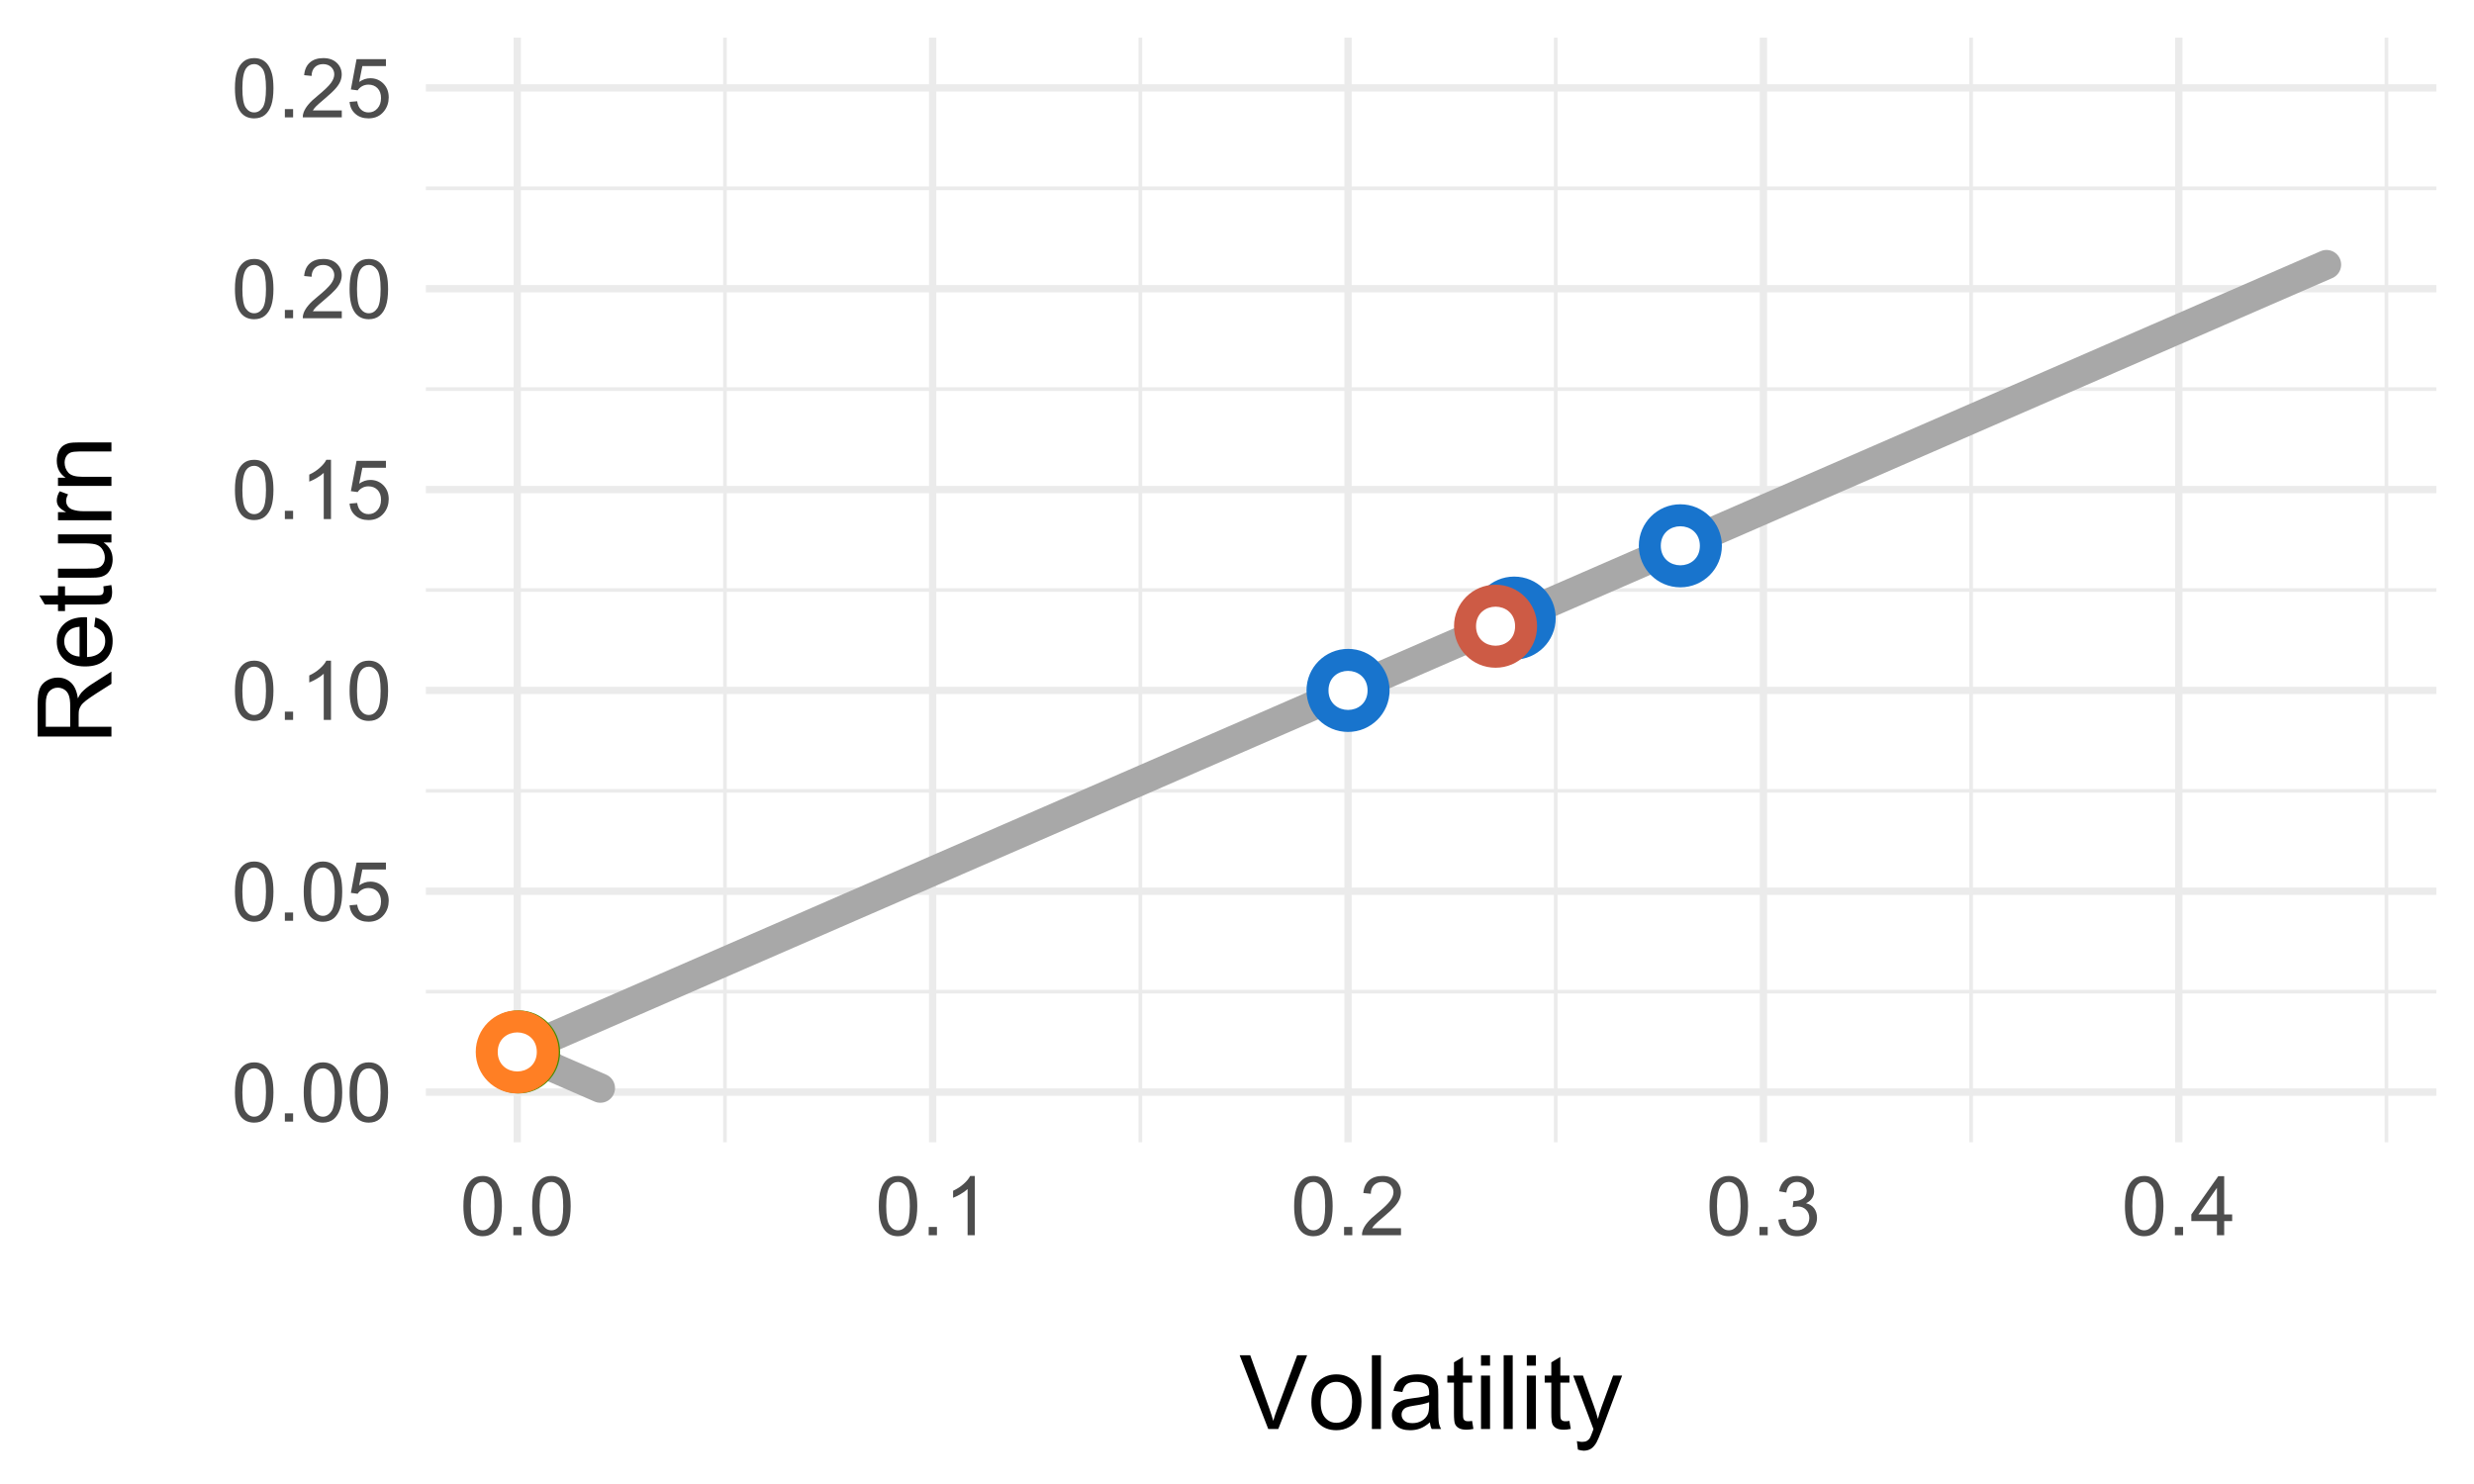
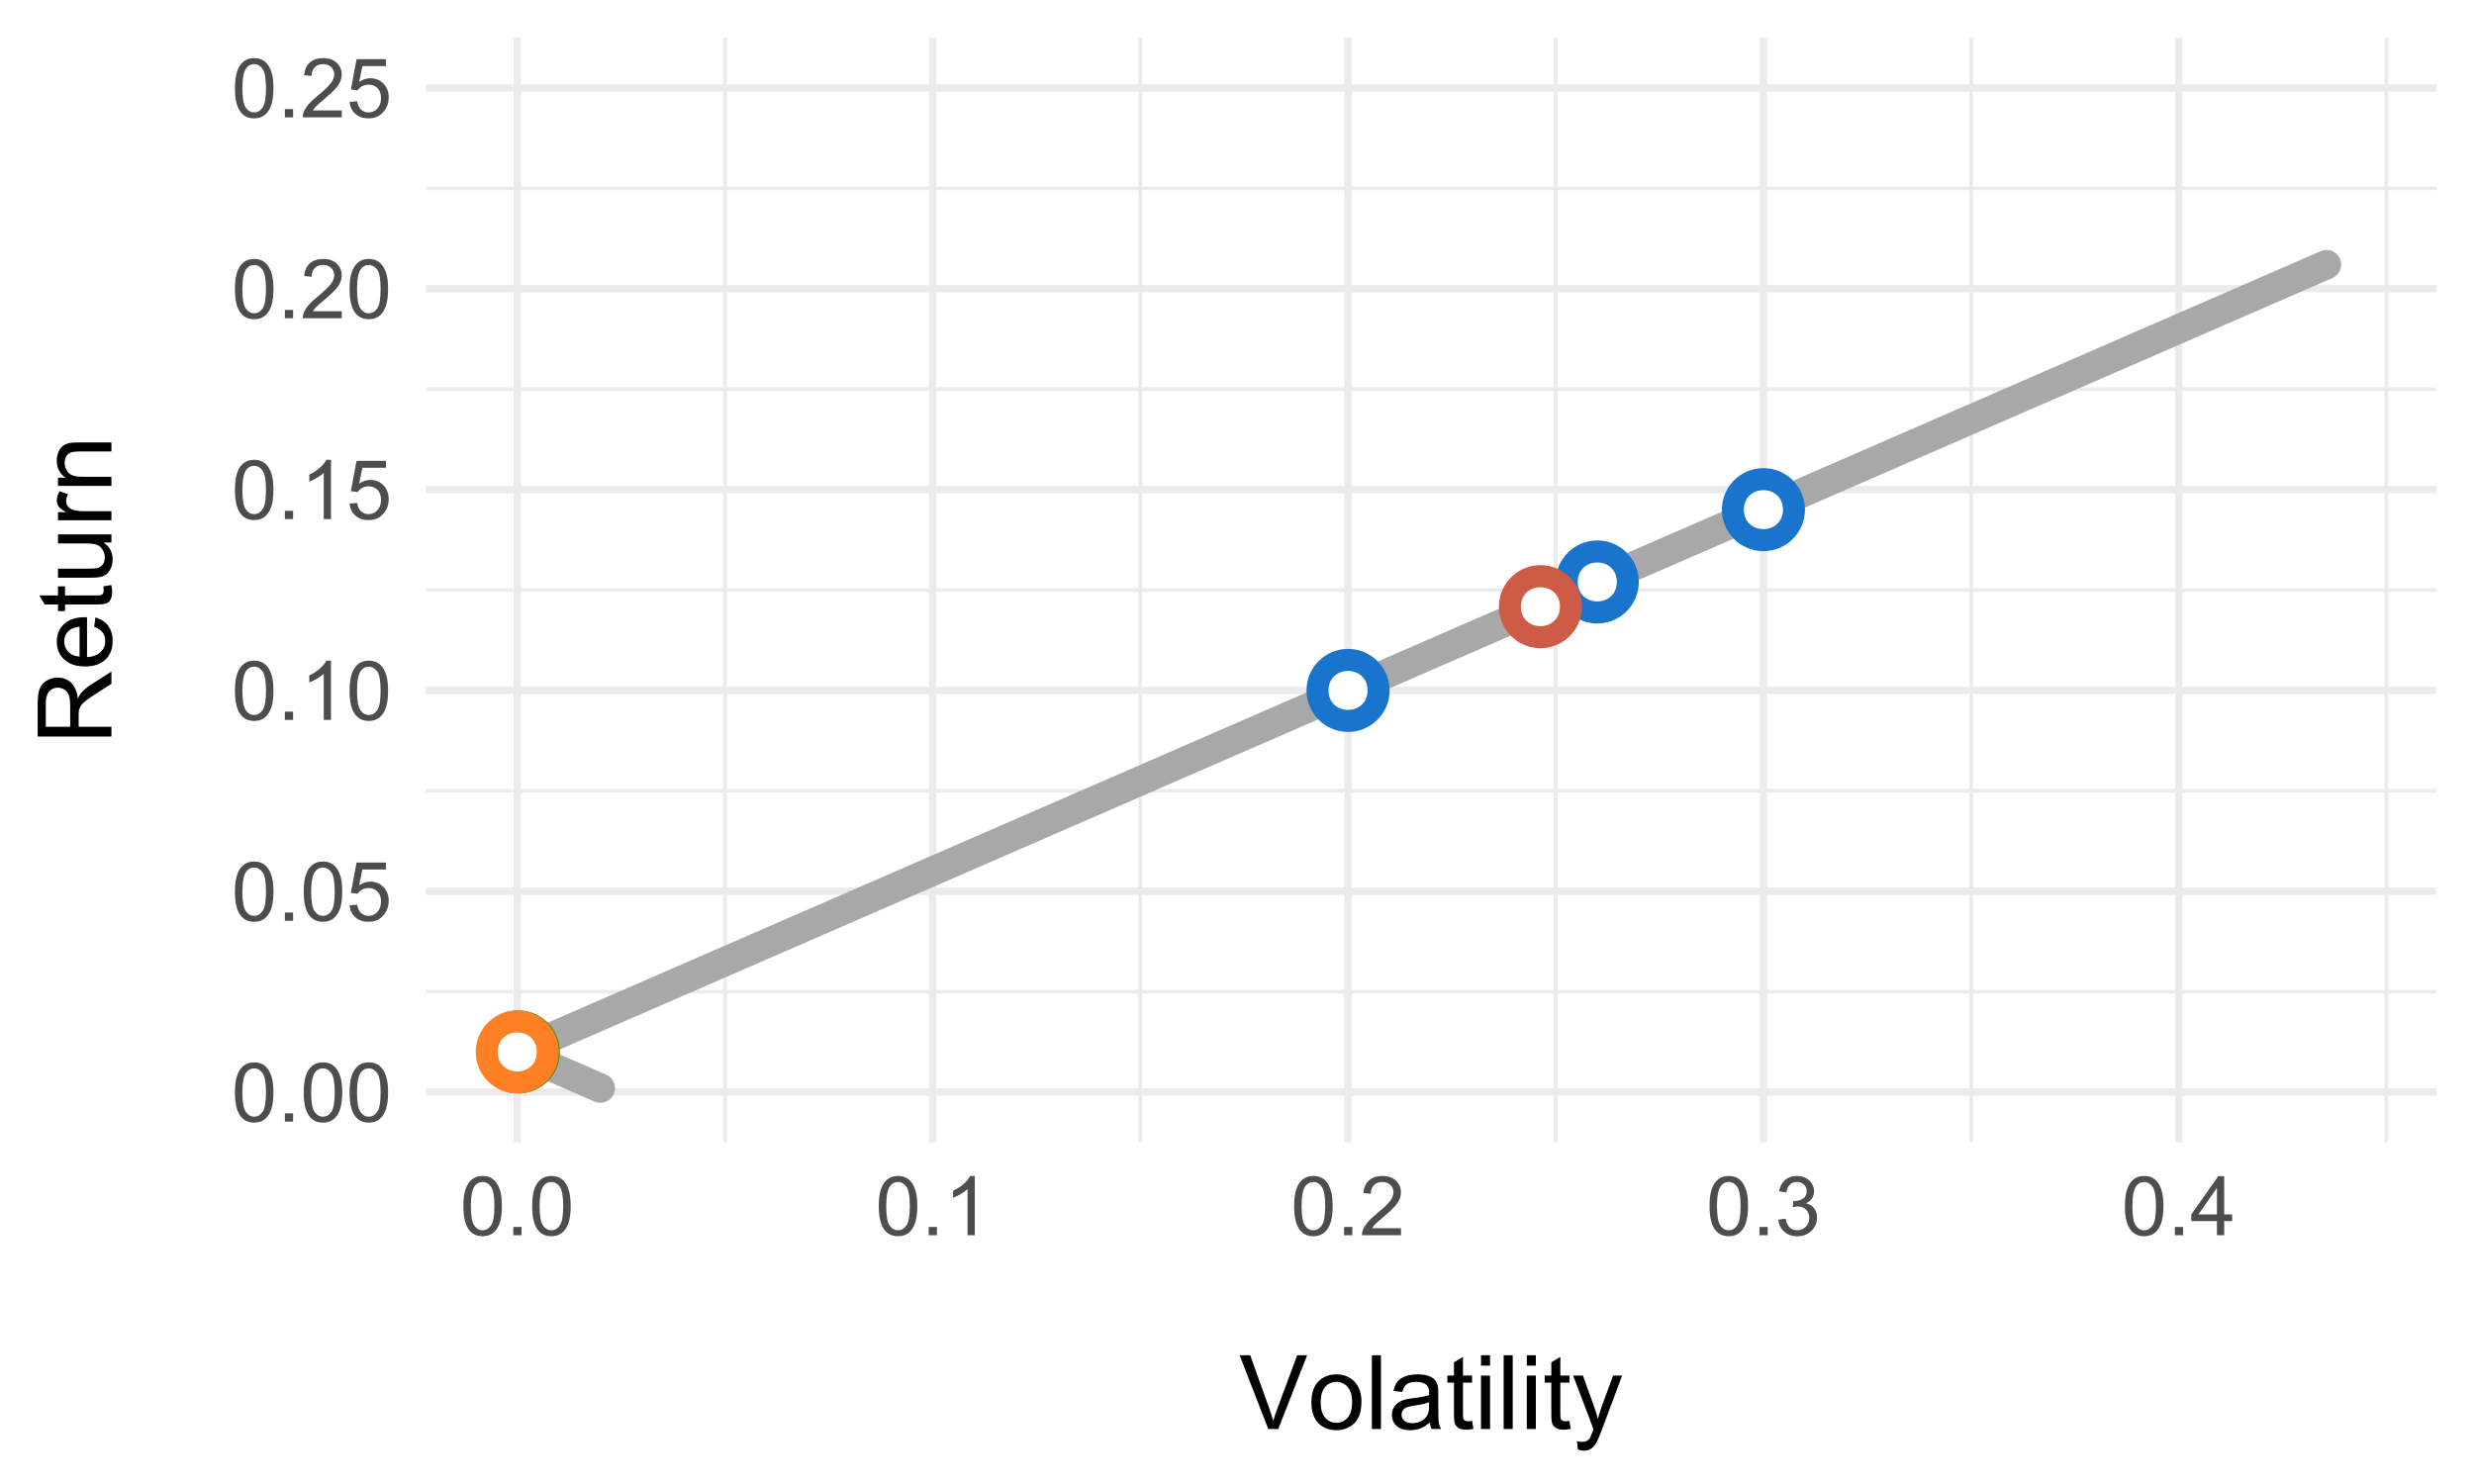
<svg xmlns="http://www.w3.org/2000/svg" xmlns:xlink="http://www.w3.org/1999/xlink" width="360pt" height="216pt" viewBox="0 0 360 216" version="1.1">
  <defs>
    <g>
      <symbol overflow="visible" id="glyph0-0">
        <path style="stroke:none;" d="M 1.5 0 L 1.5 -7.5 L 7.5 -7.5 L 7.5 0 Z M 1.688 -0.188 L 7.312 -0.188 L 7.312 -7.312 L 1.688 -7.312 Z M 1.688 -0.188 " />
      </symbol>
      <symbol overflow="visible" id="glyph0-1">
        <path style="stroke:none;" d="M 0.5 -4.234 C 0.496 -5.246 0.602 -6.062 0.812 -6.688 C 1.02 -7.305 1.328 -7.785 1.742 -8.121 C 2.148 -8.457 2.668 -8.625 3.297 -8.625 C 3.758 -8.625 4.164 -8.531 4.512 -8.348 C 4.855 -8.16 5.141 -7.891 5.371 -7.543 C 5.594 -7.191 5.773 -6.766 5.906 -6.266 C 6.035 -5.762 6.098 -5.086 6.102 -4.234 C 6.098 -3.227 5.996 -2.414 5.789 -1.797 C 5.578 -1.176 5.266 -0.695 4.859 -0.359 C 4.445 -0.02 3.926 0.145 3.297 0.148 C 2.465 0.145 1.816 -0.148 1.348 -0.742 C 0.781 -1.457 0.496 -2.621 0.5 -4.234 Z M 1.582 -4.234 C 1.582 -2.824 1.746 -1.887 2.074 -1.418 C 2.402 -0.949 2.809 -0.715 3.297 -0.719 C 3.777 -0.715 4.184 -0.949 4.52 -1.422 C 4.848 -1.887 5.016 -2.824 5.016 -4.234 C 5.016 -5.648 4.848 -6.59 4.52 -7.055 C 4.184 -7.516 3.773 -7.746 3.289 -7.75 C 2.801 -7.746 2.414 -7.543 2.125 -7.137 C 1.762 -6.613 1.582 -5.645 1.582 -4.234 Z M 1.582 -4.234 " />
      </symbol>
      <symbol overflow="visible" id="glyph0-2">
        <path style="stroke:none;" d="M 1.09 0 L 1.09 -1.203 L 2.289 -1.203 L 2.289 0 Z M 1.09 0 " />
      </symbol>
      <symbol overflow="visible" id="glyph0-3">
        <path style="stroke:none;" d="M 0.5 -2.25 L 1.605 -2.344 C 1.684 -1.805 1.871 -1.398 2.176 -1.125 C 2.473 -0.852 2.836 -0.715 3.258 -0.719 C 3.766 -0.715 4.195 -0.906 4.547 -1.293 C 4.898 -1.672 5.074 -2.18 5.074 -2.82 C 5.074 -3.414 4.902 -3.891 4.566 -4.242 C 4.227 -4.59 3.785 -4.762 3.242 -4.766 C 2.898 -4.762 2.594 -4.684 2.32 -4.531 C 2.047 -4.375 1.832 -4.176 1.676 -3.93 L 0.688 -4.062 L 1.516 -8.473 L 5.789 -8.473 L 5.789 -7.465 L 2.359 -7.465 L 1.898 -5.156 C 2.414 -5.516 2.953 -5.695 3.523 -5.695 C 4.27 -5.695 4.902 -5.434 5.422 -4.914 C 5.934 -4.395 6.191 -3.727 6.195 -2.914 C 6.191 -2.133 5.965 -1.461 5.516 -0.898 C 4.961 -0.199 4.211 0.145 3.258 0.148 C 2.477 0.145 1.836 -0.07 1.344 -0.508 C 0.844 -0.941 0.562 -1.523 0.5 -2.25 Z M 0.5 -2.25 " />
      </symbol>
      <symbol overflow="visible" id="glyph0-4">
        <path style="stroke:none;" d="M 4.469 0 L 3.414 0 L 3.414 -6.719 C 3.16 -6.477 2.828 -6.234 2.414 -5.996 C 2 -5.75 1.629 -5.57 1.305 -5.449 L 1.305 -6.469 C 1.895 -6.742 2.41 -7.078 2.852 -7.477 C 3.293 -7.871 3.605 -8.254 3.789 -8.625 L 4.469 -8.625 Z M 4.469 0 " />
      </symbol>
      <symbol overflow="visible" id="glyph0-5">
        <path style="stroke:none;" d="M 6.039 -1.016 L 6.039 0 L 0.363 0 C 0.355 -0.254 0.395 -0.496 0.484 -0.734 C 0.629 -1.117 0.859 -1.5 1.18 -1.875 C 1.492 -2.25 1.953 -2.684 2.562 -3.176 C 3.492 -3.941 4.125 -4.547 4.453 -4.992 C 4.781 -5.438 4.945 -5.859 4.945 -6.266 C 4.945 -6.68 4.793 -7.031 4.496 -7.32 C 4.191 -7.602 3.805 -7.746 3.328 -7.75 C 2.82 -7.746 2.414 -7.594 2.109 -7.293 C 1.805 -6.984 1.648 -6.562 1.648 -6.031 L 0.562 -6.141 C 0.633 -6.945 0.91 -7.559 1.398 -7.988 C 1.879 -8.41 2.531 -8.625 3.352 -8.625 C 4.172 -8.625 4.824 -8.395 5.309 -7.938 C 5.789 -7.48 6.027 -6.914 6.031 -6.242 C 6.027 -5.895 5.957 -5.559 5.82 -5.227 C 5.676 -4.891 5.441 -4.539 5.117 -4.176 C 4.789 -3.805 4.25 -3.301 3.492 -2.664 C 2.859 -2.129 2.453 -1.77 2.273 -1.582 C 2.094 -1.395 1.945 -1.203 1.828 -1.016 Z M 6.039 -1.016 " />
      </symbol>
      <symbol overflow="visible" id="glyph0-6">
        <path style="stroke:none;" d="M 0.504 -2.266 L 1.559 -2.406 C 1.68 -1.809 1.883 -1.379 2.176 -1.113 C 2.465 -0.848 2.82 -0.715 3.242 -0.719 C 3.734 -0.715 4.152 -0.887 4.496 -1.234 C 4.832 -1.574 5.004 -2 5.008 -2.516 C 5.004 -2.996 4.848 -3.395 4.535 -3.711 C 4.219 -4.023 3.816 -4.184 3.328 -4.184 C 3.129 -4.184 2.879 -4.145 2.586 -4.066 L 2.703 -4.992 C 2.766 -4.984 2.824 -4.98 2.871 -4.98 C 3.32 -4.98 3.723 -5.098 4.086 -5.332 C 4.441 -5.566 4.621 -5.926 4.625 -6.414 C 4.621 -6.801 4.492 -7.121 4.23 -7.375 C 3.965 -7.629 3.625 -7.758 3.219 -7.758 C 2.805 -7.758 2.465 -7.629 2.191 -7.371 C 1.918 -7.113 1.742 -6.727 1.664 -6.211 L 0.609 -6.398 C 0.738 -7.105 1.031 -7.652 1.488 -8.043 C 1.941 -8.43 2.508 -8.625 3.195 -8.625 C 3.66 -8.625 4.094 -8.523 4.488 -8.324 C 4.879 -8.121 5.18 -7.848 5.391 -7.5 C 5.602 -7.148 5.707 -6.777 5.707 -6.391 C 5.707 -6.02 5.605 -5.684 5.406 -5.379 C 5.207 -5.074 4.914 -4.832 4.523 -4.652 C 5.031 -4.535 5.426 -4.289 5.707 -3.922 C 5.988 -3.547 6.129 -3.086 6.129 -2.539 C 6.129 -1.785 5.855 -1.148 5.309 -0.629 C 4.762 -0.105 4.07 0.152 3.234 0.152 C 2.477 0.152 1.848 -0.07 1.355 -0.52 C 0.855 -0.969 0.574 -1.551 0.504 -2.266 Z M 0.504 -2.266 " />
      </symbol>
      <symbol overflow="visible" id="glyph0-7">
        <path style="stroke:none;" d="M 3.879 0 L 3.879 -2.055 L 0.152 -2.055 L 0.152 -3.023 L 4.07 -8.59 L 4.934 -8.59 L 4.934 -3.023 L 6.094 -3.023 L 6.094 -2.055 L 4.934 -2.055 L 4.934 0 Z M 3.879 -3.023 L 3.879 -6.898 L 1.188 -3.023 Z M 3.879 -3.023 " />
      </symbol>
      <symbol overflow="visible" id="glyph1-0">
        <path style="stroke:none;" d="M 1.875 0 L 1.875 -9.375 L 9.375 -9.375 L 9.375 0 Z M 2.109 -0.234 L 9.141 -0.234 L 9.141 -9.141 L 2.109 -9.141 Z M 2.109 -0.234 " />
      </symbol>
      <symbol overflow="visible" id="glyph1-1">
        <path style="stroke:none;" d="M 4.227 0 L 0.066 -10.738 L 1.605 -10.738 L 4.395 -2.938 C 4.617 -2.309 4.805 -1.723 4.957 -1.18 C 5.121 -1.762 5.312 -2.348 5.539 -2.938 L 8.438 -10.738 L 9.887 -10.738 L 5.684 0 Z M 4.227 0 " />
      </symbol>
      <symbol overflow="visible" id="glyph1-2">
        <path style="stroke:none;" d="M 0.5 -3.891 C 0.496 -5.328 0.898 -6.395 1.699 -7.09 C 2.367 -7.664 3.18 -7.949 4.145 -7.953 C 5.211 -7.949 6.086 -7.602 6.766 -6.902 C 7.441 -6.199 7.781 -5.23 7.785 -4 C 7.781 -2.996 7.629 -2.207 7.332 -1.637 C 7.027 -1.059 6.594 -0.613 6.023 -0.301 C 5.449 0.02 4.82 0.176 4.145 0.176 C 3.051 0.176 2.172 -0.172 1.504 -0.871 C 0.832 -1.566 0.496 -2.574 0.5 -3.891 Z M 1.852 -3.891 C 1.852 -2.891 2.066 -2.141 2.504 -1.648 C 2.934 -1.148 3.48 -0.902 4.145 -0.906 C 4.793 -0.902 5.34 -1.152 5.777 -1.652 C 6.211 -2.152 6.426 -2.91 6.43 -3.934 C 6.426 -4.891 6.207 -5.621 5.773 -6.117 C 5.336 -6.613 4.793 -6.859 4.145 -6.863 C 3.48 -6.859 2.934 -6.613 2.504 -6.121 C 2.066 -5.625 1.852 -4.883 1.852 -3.891 Z M 1.852 -3.891 " />
      </symbol>
      <symbol overflow="visible" id="glyph1-3">
        <path style="stroke:none;" d="M 0.961 0 L 0.961 -10.738 L 2.277 -10.738 L 2.277 0 Z M 0.961 0 " />
      </symbol>
      <symbol overflow="visible" id="glyph1-4">
        <path style="stroke:none;" d="M 6.062 -0.961 C 5.574 -0.543 5.105 -0.246 4.652 -0.078 C 4.199 0.094 3.715 0.176 3.199 0.176 C 2.344 0.176 1.688 -0.031 1.23 -0.449 C 0.77 -0.867 0.539 -1.402 0.543 -2.051 C 0.539 -2.43 0.625 -2.777 0.801 -3.094 C 0.973 -3.406 1.199 -3.656 1.484 -3.852 C 1.762 -4.039 2.078 -4.184 2.43 -4.285 C 2.688 -4.348 3.078 -4.414 3.602 -4.484 C 4.664 -4.605 5.449 -4.758 5.953 -4.938 C 5.957 -5.113 5.957 -5.227 5.961 -5.281 C 5.957 -5.812 5.836 -6.191 5.59 -6.414 C 5.25 -6.711 4.746 -6.859 4.086 -6.863 C 3.461 -6.859 3.004 -6.75 2.711 -6.535 C 2.414 -6.316 2.195 -5.934 2.059 -5.383 L 0.77 -5.559 C 0.883 -6.109 1.078 -6.555 1.348 -6.895 C 1.613 -7.234 2 -7.496 2.512 -7.68 C 3.016 -7.859 3.605 -7.949 4.277 -7.953 C 4.941 -7.949 5.48 -7.871 5.895 -7.719 C 6.309 -7.559 6.613 -7.363 6.812 -7.129 C 7.004 -6.891 7.141 -6.594 7.223 -6.234 C 7.266 -6.008 7.289 -5.602 7.289 -5.016 L 7.289 -3.258 C 7.289 -2.031 7.316 -1.254 7.371 -0.934 C 7.426 -0.605 7.535 -0.297 7.703 0 L 6.328 0 C 6.191 -0.273 6.102 -0.594 6.062 -0.961 Z M 5.953 -3.902 C 5.477 -3.707 4.758 -3.539 3.801 -3.406 C 3.258 -3.324 2.875 -3.238 2.648 -3.141 C 2.422 -3.043 2.246 -2.898 2.129 -2.711 C 2.004 -2.52 1.945 -2.312 1.949 -2.086 C 1.945 -1.734 2.078 -1.441 2.348 -1.207 C 2.609 -0.973 3 -0.855 3.516 -0.855 C 4.023 -0.855 4.473 -0.965 4.871 -1.188 C 5.262 -1.41 5.555 -1.715 5.742 -2.102 C 5.883 -2.395 5.953 -2.836 5.953 -3.422 Z M 5.953 -3.902 " />
      </symbol>
      <symbol overflow="visible" id="glyph1-5">
        <path style="stroke:none;" d="M 3.867 -1.18 L 4.059 -0.016 C 3.684 0.062 3.352 0.098 3.062 0.102 C 2.582 0.098 2.211 0.027 1.949 -0.125 C 1.684 -0.273 1.496 -0.473 1.391 -0.719 C 1.281 -0.965 1.23 -1.484 1.23 -2.277 L 1.23 -6.754 L 0.266 -6.754 L 0.266 -7.777 L 1.23 -7.777 L 1.23 -9.703 L 2.543 -10.496 L 2.543 -7.777 L 3.867 -7.777 L 3.867 -6.754 L 2.543 -6.754 L 2.543 -2.203 C 2.543 -1.828 2.562 -1.586 2.609 -1.48 C 2.652 -1.371 2.73 -1.285 2.836 -1.223 C 2.941 -1.156 3.09 -1.125 3.289 -1.129 C 3.43 -1.125 3.625 -1.141 3.867 -1.18 Z M 3.867 -1.18 " />
      </symbol>
      <symbol overflow="visible" id="glyph1-6">
        <path style="stroke:none;" d="M 0.996 -9.223 L 0.996 -10.738 L 2.312 -10.738 L 2.312 -9.223 Z M 0.996 0 L 0.996 -7.777 L 2.312 -7.777 L 2.312 0 Z M 0.996 0 " />
      </symbol>
      <symbol overflow="visible" id="glyph1-7">
        <path style="stroke:none;" d="M 0.93 2.996 L 0.785 1.758 C 1.07 1.836 1.32 1.875 1.539 1.875 C 1.828 1.875 2.062 1.824 2.238 1.727 C 2.414 1.629 2.559 1.492 2.672 1.32 C 2.754 1.184 2.887 0.855 3.078 0.336 C 3.098 0.258 3.137 0.152 3.195 0.016 L 0.242 -7.777 L 1.664 -7.777 L 3.281 -3.273 C 3.492 -2.699 3.68 -2.098 3.844 -1.473 C 3.992 -2.074 4.172 -2.668 4.387 -3.246 L 6.051 -7.777 L 7.367 -7.777 L 4.41 0.133 C 4.09 0.984 3.844 1.574 3.668 1.898 C 3.434 2.328 3.164 2.645 2.863 2.852 C 2.559 3.051 2.199 3.152 1.781 3.156 C 1.523 3.152 1.238 3.098 0.93 2.996 Z M 0.93 2.996 " />
      </symbol>
      <symbol overflow="visible" id="glyph2-0">
        <path style="stroke:none;" d="M 0 -1.875 L -9.375 -1.875 L -9.375 -9.375 L 0 -9.375 Z M -0.234 -2.109 L -0.234 -9.141 L -9.141 -9.141 L -9.141 -2.109 Z M -0.234 -2.109 " />
      </symbol>
      <symbol overflow="visible" id="glyph2-1">
        <path style="stroke:none;" d="M 0 -1.18 L -10.738 -1.18 L -10.738 -5.941 C -10.734 -6.895 -10.637 -7.621 -10.449 -8.121 C -10.254 -8.621 -9.914 -9.02 -9.426 -9.316 C -8.938 -9.613 -8.398 -9.762 -7.809 -9.762 C -7.043 -9.762 -6.398 -9.516 -5.879 -9.023 C -5.355 -8.531 -5.027 -7.77 -4.887 -6.738 C -4.703 -7.113 -4.523 -7.398 -4.352 -7.594 C -3.965 -8.008 -3.488 -8.398 -2.922 -8.773 L 0 -10.641 L 0 -8.855 L -2.234 -7.434 C -2.875 -7.016 -3.367 -6.676 -3.711 -6.41 C -4.051 -6.141 -4.293 -5.898 -4.43 -5.688 C -4.566 -5.473 -4.66 -5.258 -4.719 -5.039 C -4.75 -4.875 -4.77 -4.609 -4.77 -4.25 L -4.77 -2.602 L 0 -2.602 Z M -6 -2.602 L -6 -5.656 C -6 -6.301 -6.066 -6.809 -6.199 -7.176 C -6.332 -7.539 -6.547 -7.816 -6.844 -8.012 C -7.141 -8.199 -7.461 -8.297 -7.809 -8.297 C -8.312 -8.297 -8.73 -8.109 -9.059 -7.742 C -9.387 -7.371 -9.551 -6.793 -9.551 -6 L -9.551 -2.602 Z M -6 -2.602 " />
      </symbol>
      <symbol overflow="visible" id="glyph2-2">
        <path style="stroke:none;" d="M -2.504 -6.312 L -2.336 -7.676 C -1.535 -7.457 -0.918 -7.059 -0.48 -6.48 C -0.043 -5.898 0.176 -5.156 0.176 -4.254 C 0.176 -3.113 -0.172 -2.211 -0.875 -1.547 C -1.57 -0.883 -2.555 -0.551 -3.824 -0.551 C -5.129 -0.551 -6.145 -0.887 -6.867 -1.559 C -7.59 -2.23 -7.949 -3.105 -7.953 -4.184 C -7.949 -5.223 -7.598 -6.07 -6.891 -6.73 C -6.18 -7.387 -5.184 -7.715 -3.902 -7.719 C -3.824 -7.715 -3.707 -7.715 -3.551 -7.711 L -3.551 -1.91 C -2.695 -1.957 -2.039 -2.199 -1.586 -2.637 C -1.129 -3.07 -0.902 -3.609 -0.906 -4.262 C -0.902 -4.742 -1.027 -5.156 -1.285 -5.5 C -1.535 -5.84 -1.941 -6.109 -2.504 -6.312 Z M -4.637 -1.984 L -4.637 -6.328 C -5.285 -6.27 -5.777 -6.102 -6.109 -5.828 C -6.613 -5.406 -6.867 -4.863 -6.871 -4.195 C -6.867 -3.59 -6.664 -3.078 -6.262 -2.668 C -5.855 -2.254 -5.312 -2.027 -4.637 -1.984 Z M -4.637 -1.984 " />
      </symbol>
      <symbol overflow="visible" id="glyph2-3">
        <path style="stroke:none;" d="M -1.18 -3.867 L -0.016 -4.059 C 0.062 -3.684 0.098 -3.352 0.102 -3.062 C 0.098 -2.582 0.027 -2.211 -0.125 -1.949 C -0.273 -1.684 -0.473 -1.496 -0.719 -1.391 C -0.965 -1.281 -1.484 -1.23 -2.277 -1.23 L -6.754 -1.23 L -6.754 -0.266 L -7.777 -0.266 L -7.777 -1.23 L -9.703 -1.23 L -10.496 -2.543 L -7.777 -2.543 L -7.777 -3.867 L -6.754 -3.867 L -6.754 -2.543 L -2.203 -2.543 C -1.828 -2.543 -1.586 -2.562 -1.477 -2.609 C -1.367 -2.652 -1.281 -2.73 -1.223 -2.836 C -1.156 -2.941 -1.125 -3.09 -1.129 -3.289 C -1.125 -3.43 -1.141 -3.625 -1.18 -3.867 Z M -1.18 -3.867 " />
      </symbol>
      <symbol overflow="visible" id="glyph2-4">
        <path style="stroke:none;" d="M 0 -6.086 L -1.141 -6.086 C -0.262 -5.48 0.176 -4.656 0.176 -3.617 C 0.176 -3.156 0.09 -2.73 -0.086 -2.332 C -0.262 -1.934 -0.484 -1.637 -0.75 -1.445 C -1.016 -1.25 -1.34 -1.113 -1.727 -1.039 C -1.984 -0.984 -2.395 -0.961 -2.961 -0.961 L -7.777 -0.961 L -7.777 -2.277 L -3.465 -2.277 C -2.77 -2.273 -2.309 -2.301 -2.074 -2.359 C -1.723 -2.441 -1.449 -2.617 -1.254 -2.887 C -1.059 -3.152 -0.961 -3.484 -0.961 -3.883 C -0.961 -4.277 -1.059 -4.648 -1.262 -4.996 C -1.461 -5.34 -1.738 -5.586 -2.09 -5.73 C -2.438 -5.871 -2.945 -5.941 -3.609 -5.945 L -7.777 -5.949 L -7.777 -7.266 L 0 -7.266 Z M 0 -6.086 " />
      </symbol>
      <symbol overflow="visible" id="glyph2-5">
        <path style="stroke:none;" d="M 0 -0.973 L -7.777 -0.973 L -7.777 -2.16 L -6.598 -2.16 C -7.148 -2.461 -7.512 -2.738 -7.688 -2.996 C -7.863 -3.25 -7.949 -3.535 -7.953 -3.844 C -7.949 -4.289 -7.809 -4.738 -7.531 -5.199 L -6.305 -4.746 C -6.496 -4.422 -6.59 -4.098 -6.594 -3.781 C -6.59 -3.488 -6.504 -3.23 -6.332 -3.004 C -6.156 -2.773 -5.914 -2.609 -5.609 -2.512 C -5.137 -2.363 -4.625 -2.289 -4.07 -2.293 L 0 -2.293 Z M 0 -0.973 " />
      </symbol>
      <symbol overflow="visible" id="glyph2-6">
        <path style="stroke:none;" d="M 0 -0.988 L -7.777 -0.988 L -7.777 -2.176 L -6.672 -2.176 C -7.523 -2.742 -7.949 -3.57 -7.953 -4.652 C -7.949 -5.121 -7.867 -5.551 -7.699 -5.945 C -7.531 -6.336 -7.309 -6.629 -7.039 -6.824 C -6.762 -7.016 -6.438 -7.152 -6.062 -7.234 C -5.816 -7.281 -5.391 -7.305 -4.781 -7.309 L 0 -7.309 L 0 -5.992 L -4.73 -5.992 C -5.266 -5.988 -5.668 -5.938 -5.938 -5.836 C -6.199 -5.734 -6.414 -5.551 -6.574 -5.289 C -6.73 -5.027 -6.809 -4.723 -6.812 -4.371 C -6.809 -3.809 -6.629 -3.324 -6.277 -2.918 C -5.918 -2.512 -5.242 -2.309 -4.25 -2.309 L 0 -2.309 Z M 0 -0.988 " />
      </symbol>
    </g>
    <clipPath id="clip1">
      <path d="M 61.973 144 L 355 144 L 355 145 L 61.973 145 Z M 61.973 144 " />
    </clipPath>
    <clipPath id="clip2">
      <path d="M 61.973 114 L 355 114 L 355 116 L 61.973 116 Z M 61.973 114 " />
    </clipPath>
    <clipPath id="clip3">
      <path d="M 61.973 85 L 355 85 L 355 87 L 61.973 87 Z M 61.973 85 " />
    </clipPath>
    <clipPath id="clip4">
      <path d="M 61.973 56 L 355 56 L 355 57 L 61.973 57 Z M 61.973 56 " />
    </clipPath>
    <clipPath id="clip5">
      <path d="M 61.973 27 L 355 27 L 355 28 L 61.973 28 Z M 61.973 27 " />
    </clipPath>
    <clipPath id="clip6">
      <path d="M 105 5.48 L 106 5.48 L 106 167 L 105 167 Z M 105 5.48 " />
    </clipPath>
    <clipPath id="clip7">
      <path d="M 165 5.48 L 167 5.48 L 167 167 L 165 167 Z M 165 5.48 " />
    </clipPath>
    <clipPath id="clip8">
      <path d="M 226 5.48 L 227 5.48 L 227 167 L 226 167 Z M 226 5.48 " />
    </clipPath>
    <clipPath id="clip9">
      <path d="M 286 5.48 L 288 5.48 L 288 167 L 286 167 Z M 286 5.48 " />
    </clipPath>
    <clipPath id="clip10">
      <path d="M 347 5.48 L 348 5.48 L 348 167 L 347 167 Z M 347 5.48 " />
    </clipPath>
    <clipPath id="clip11">
      <path d="M 61.973 158 L 355.52 158 L 355.52 160 L 61.973 160 Z M 61.973 158 " />
    </clipPath>
    <clipPath id="clip12">
      <path d="M 61.973 129 L 355.52 129 L 355.52 131 L 61.973 131 Z M 61.973 129 " />
    </clipPath>
    <clipPath id="clip13">
      <path d="M 61.973 99 L 355.52 99 L 355.52 102 L 61.973 102 Z M 61.973 99 " />
    </clipPath>
    <clipPath id="clip14">
      <path d="M 61.973 70 L 355.52 70 L 355.52 72 L 61.973 72 Z M 61.973 70 " />
    </clipPath>
    <clipPath id="clip15">
      <path d="M 61.973 41 L 355.52 41 L 355.52 43 L 61.973 43 Z M 61.973 41 " />
    </clipPath>
    <clipPath id="clip16">
      <path d="M 61.973 12 L 355.52 12 L 355.52 14 L 61.973 14 Z M 61.973 12 " />
    </clipPath>
    <clipPath id="clip17">
      <path d="M 74 5.48 L 76 5.48 L 76 167 L 74 167 Z M 74 5.48 " />
    </clipPath>
    <clipPath id="clip18">
      <path d="M 135 5.48 L 137 5.48 L 137 167 L 135 167 Z M 135 5.48 " />
    </clipPath>
    <clipPath id="clip19">
      <path d="M 195 5.48 L 197 5.48 L 197 167 L 195 167 Z M 195 5.48 " />
    </clipPath>
    <clipPath id="clip20">
      <path d="M 256 5.48 L 258 5.48 L 258 167 L 256 167 Z M 256 5.48 " />
    </clipPath>
    <clipPath id="clip21">
      <path d="M 316 5.48 L 318 5.48 L 318 167 L 316 167 Z M 316 5.48 " />
    </clipPath>
  </defs>
  <g id="surface11">
    <rect x="0" y="0" width="360" height="216" style="fill:rgb(100%,100%,100%);fill-opacity:1;stroke:none;" />
    <g clip-path="url(#clip1)" clip-rule="nonzero">
      <path style="fill:none;stroke-width:0.533;stroke-linecap:butt;stroke-linejoin:round;stroke:rgb(92.157%,92.157%,92.157%);stroke-opacity:1;stroke-miterlimit:10;" d="M 61.973 144.34 L 354.52 144.34 " />
    </g>
    <g clip-path="url(#clip2)" clip-rule="nonzero">
      <path style="fill:none;stroke-width:0.533;stroke-linecap:butt;stroke-linejoin:round;stroke:rgb(92.157%,92.157%,92.157%);stroke-opacity:1;stroke-miterlimit:10;" d="M 61.973 115.109 L 354.52 115.109 " />
    </g>
    <g clip-path="url(#clip3)" clip-rule="nonzero">
      <path style="fill:none;stroke-width:0.533;stroke-linecap:butt;stroke-linejoin:round;stroke:rgb(92.157%,92.157%,92.157%);stroke-opacity:1;stroke-miterlimit:10;" d="M 61.973 85.875 L 354.52 85.875 " />
    </g>
    <g clip-path="url(#clip4)" clip-rule="nonzero">
      <path style="fill:none;stroke-width:0.533;stroke-linecap:butt;stroke-linejoin:round;stroke:rgb(92.157%,92.157%,92.157%);stroke-opacity:1;stroke-miterlimit:10;" d="M 61.973 56.641 L 354.52 56.641 " />
    </g>
    <g clip-path="url(#clip5)" clip-rule="nonzero">
      <path style="fill:none;stroke-width:0.533;stroke-linecap:butt;stroke-linejoin:round;stroke:rgb(92.157%,92.157%,92.157%);stroke-opacity:1;stroke-miterlimit:10;" d="M 61.973 27.406 L 354.52 27.406 " />
    </g>
    <g clip-path="url(#clip6)" clip-rule="nonzero">
      <path style="fill:none;stroke-width:0.533;stroke-linecap:butt;stroke-linejoin:round;stroke:rgb(92.157%,92.157%,92.157%);stroke-opacity:1;stroke-miterlimit:10;" d="M 105.492 166.266 L 105.492 5.48 " />
    </g>
    <g clip-path="url(#clip7)" clip-rule="nonzero">
      <path style="fill:none;stroke-width:0.533;stroke-linecap:butt;stroke-linejoin:round;stroke:rgb(92.157%,92.157%,92.157%);stroke-opacity:1;stroke-miterlimit:10;" d="M 165.938 166.266 L 165.938 5.48 " />
    </g>
    <g clip-path="url(#clip8)" clip-rule="nonzero">
      <path style="fill:none;stroke-width:0.533;stroke-linecap:butt;stroke-linejoin:round;stroke:rgb(92.157%,92.157%,92.157%);stroke-opacity:1;stroke-miterlimit:10;" d="M 226.379 166.266 L 226.379 5.48 " />
    </g>
    <g clip-path="url(#clip9)" clip-rule="nonzero">
      <path style="fill:none;stroke-width:0.533;stroke-linecap:butt;stroke-linejoin:round;stroke:rgb(92.157%,92.157%,92.157%);stroke-opacity:1;stroke-miterlimit:10;" d="M 286.824 166.266 L 286.824 5.48 " />
    </g>
    <g clip-path="url(#clip10)" clip-rule="nonzero">
      <path style="fill:none;stroke-width:0.533;stroke-linecap:butt;stroke-linejoin:round;stroke:rgb(92.157%,92.157%,92.157%);stroke-opacity:1;stroke-miterlimit:10;" d="M 347.266 166.266 L 347.266 5.48 " />
    </g>
    <g clip-path="url(#clip11)" clip-rule="nonzero">
      <path style="fill:none;stroke-width:1.067;stroke-linecap:butt;stroke-linejoin:round;stroke:rgb(92.157%,92.157%,92.157%);stroke-opacity:1;stroke-miterlimit:10;" d="M 61.973 158.957 L 354.52 158.957 " />
    </g>
    <g clip-path="url(#clip12)" clip-rule="nonzero">
      <path style="fill:none;stroke-width:1.067;stroke-linecap:butt;stroke-linejoin:round;stroke:rgb(92.157%,92.157%,92.157%);stroke-opacity:1;stroke-miterlimit:10;" d="M 61.973 129.723 L 354.52 129.723 " />
    </g>
    <g clip-path="url(#clip13)" clip-rule="nonzero">
      <path style="fill:none;stroke-width:1.067;stroke-linecap:butt;stroke-linejoin:round;stroke:rgb(92.157%,92.157%,92.157%);stroke-opacity:1;stroke-miterlimit:10;" d="M 61.973 100.492 L 354.52 100.492 " />
    </g>
    <g clip-path="url(#clip14)" clip-rule="nonzero">
      <path style="fill:none;stroke-width:1.067;stroke-linecap:butt;stroke-linejoin:round;stroke:rgb(92.157%,92.157%,92.157%);stroke-opacity:1;stroke-miterlimit:10;" d="M 61.973 71.258 L 354.52 71.258 " />
    </g>
    <g clip-path="url(#clip15)" clip-rule="nonzero">
      <path style="fill:none;stroke-width:1.067;stroke-linecap:butt;stroke-linejoin:round;stroke:rgb(92.157%,92.157%,92.157%);stroke-opacity:1;stroke-miterlimit:10;" d="M 61.973 42.023 L 354.52 42.023 " />
    </g>
    <g clip-path="url(#clip16)" clip-rule="nonzero">
      <path style="fill:none;stroke-width:1.067;stroke-linecap:butt;stroke-linejoin:round;stroke:rgb(92.157%,92.157%,92.157%);stroke-opacity:1;stroke-miterlimit:10;" d="M 61.973 12.789 L 354.52 12.789 " />
    </g>
    <g clip-path="url(#clip17)" clip-rule="nonzero">
      <path style="fill:none;stroke-width:1.067;stroke-linecap:butt;stroke-linejoin:round;stroke:rgb(92.157%,92.157%,92.157%);stroke-opacity:1;stroke-miterlimit:10;" d="M 75.27 166.266 L 75.27 5.48 " />
    </g>
    <g clip-path="url(#clip18)" clip-rule="nonzero">
      <path style="fill:none;stroke-width:1.067;stroke-linecap:butt;stroke-linejoin:round;stroke:rgb(92.157%,92.157%,92.157%);stroke-opacity:1;stroke-miterlimit:10;" d="M 135.715 166.266 L 135.715 5.48 " />
    </g>
    <g clip-path="url(#clip19)" clip-rule="nonzero">
      <path style="fill:none;stroke-width:1.067;stroke-linecap:butt;stroke-linejoin:round;stroke:rgb(92.157%,92.157%,92.157%);stroke-opacity:1;stroke-miterlimit:10;" d="M 196.156 166.266 L 196.156 5.48 " />
    </g>
    <g clip-path="url(#clip20)" clip-rule="nonzero">
      <path style="fill:none;stroke-width:1.067;stroke-linecap:butt;stroke-linejoin:round;stroke:rgb(92.157%,92.157%,92.157%);stroke-opacity:1;stroke-miterlimit:10;" d="M 256.602 166.266 L 256.602 5.48 " />
    </g>
    <g clip-path="url(#clip21)" clip-rule="nonzero">
      <path style="fill:none;stroke-width:1.067;stroke-linecap:butt;stroke-linejoin:round;stroke:rgb(92.157%,92.157%,92.157%);stroke-opacity:1;stroke-miterlimit:10;" d="M 317.047 166.266 L 317.047 5.48 " />
    </g>
-     <path style="fill:none;stroke-width:4.268;stroke-linecap:round;stroke-linejoin:round;stroke:rgb(65.882%,65.882%,65.882%);stroke-opacity:1;stroke-miterlimit:10;" d="M 87.359 158.375 L 80.648 155.449 L 76.625 152.527 L 83.332 149.605 L 90.047 146.68 L 96.762 143.758 L 103.477 140.832 L 110.195 137.91 L 116.91 134.988 L 123.625 132.062 L 130.34 129.141 L 137.059 126.215 L 150.488 120.371 L 157.207 117.445 L 163.922 114.523 L 170.637 111.598 L 177.352 108.676 L 184.07 105.754 L 190.785 102.828 L 197.5 99.906 L 204.219 96.98 L 217.648 91.137 L 224.363 88.211 L 231.082 85.289 L 237.797 82.363 L 244.512 79.441 L 251.23 76.52 L 257.945 73.594 L 271.375 67.75 L 278.094 64.824 L 284.809 61.902 L 291.523 58.977 L 298.242 56.055 L 304.957 53.133 L 311.672 50.207 L 318.391 47.285 L 325.105 44.359 L 338.535 38.516 " />
+     <path style="fill:none;stroke-width:4.268;stroke-linecap:round;stroke-linejoin:round;stroke:rgb(65.882%,65.882%,65.882%);stroke-opacity:1;stroke-miterlimit:10;" d="M 87.359 158.375 L 80.645 155.449 L 76.621 152.527 L 83.332 149.605 L 90.047 146.68 L 96.762 143.758 L 103.477 140.832 L 110.195 137.91 L 116.91 134.988 L 123.625 132.062 L 130.34 129.141 L 137.059 126.215 L 150.488 120.371 L 157.207 117.445 L 163.922 114.523 L 170.637 111.598 L 177.352 108.676 L 184.07 105.754 L 190.785 102.828 L 197.5 99.906 L 204.219 96.98 L 217.648 91.137 L 224.363 88.211 L 231.082 85.289 L 237.797 82.363 L 244.512 79.441 L 251.23 76.52 L 257.945 73.594 L 271.375 67.75 L 278.094 64.824 L 284.809 61.902 L 291.523 58.977 L 298.242 56.055 L 304.957 53.133 L 311.672 50.207 L 318.387 47.285 L 325.105 44.359 L 338.535 38.516 " />
    <path style="fill-rule:nonzero;fill:rgb(9.412%,45.49%,80.392%);fill-opacity:1;stroke-width:0.709;stroke-linecap:round;stroke-linejoin:round;stroke:rgb(9.412%,45.49%,80.392%);stroke-opacity:1;stroke-miterlimit:10;" d="M 201.848 100.492 C 201.848 103.633 199.301 106.18 196.156 106.18 C 193.016 106.18 190.469 103.633 190.469 100.492 C 190.469 97.348 193.016 94.801 196.156 94.801 C 199.301 94.801 201.848 97.348 201.848 100.492 " />
-     <path style="fill-rule:nonzero;fill:rgb(9.412%,45.49%,80.392%);fill-opacity:1;stroke-width:0.709;stroke-linecap:round;stroke-linejoin:round;stroke:rgb(9.412%,45.49%,80.392%);stroke-opacity:1;stroke-miterlimit:10;" d="M 226.023 89.965 C 226.023 93.109 223.477 95.656 220.336 95.656 C 217.195 95.656 214.645 93.109 214.645 89.965 C 214.645 86.824 217.195 84.277 220.336 84.277 C 223.477 84.277 226.023 86.824 226.023 89.965 " />
-     <path style="fill-rule:nonzero;fill:rgb(9.412%,45.49%,80.392%);fill-opacity:1;stroke-width:0.709;stroke-linecap:round;stroke-linejoin:round;stroke:rgb(9.412%,45.49%,80.392%);stroke-opacity:1;stroke-miterlimit:10;" d="M 250.203 79.441 C 250.203 82.582 247.656 85.133 244.512 85.133 C 241.371 85.133 238.824 82.582 238.824 79.441 C 238.824 76.301 241.371 73.754 244.512 73.754 C 247.656 73.754 250.203 76.301 250.203 79.441 " />
+     <path style="fill-rule:nonzero;fill:rgb(9.412%,45.49%,80.392%);fill-opacity:1;stroke-width:0.709;stroke-linecap:round;stroke-linejoin:round;stroke:rgb(9.412%,45.49%,80.392%);stroke-opacity:1;stroke-miterlimit:10;" d="M 238.113 84.703 C 238.113 87.848 235.566 90.395 232.426 90.395 C 229.281 90.395 226.734 87.848 226.734 84.703 C 226.734 81.562 229.281 79.016 232.426 79.016 C 235.566 79.016 238.113 81.562 238.113 84.703 " />
+     <path style="fill-rule:nonzero;fill:rgb(9.412%,45.49%,80.392%);fill-opacity:1;stroke-width:0.709;stroke-linecap:round;stroke-linejoin:round;stroke:rgb(9.412%,45.49%,80.392%);stroke-opacity:1;stroke-miterlimit:10;" d="M 262.289 74.18 C 262.289 77.32 259.742 79.867 256.602 79.867 C 253.461 79.867 250.914 77.32 250.914 74.18 C 250.914 71.039 253.461 68.492 256.602 68.492 C 259.742 68.492 262.289 71.039 262.289 74.18 " />
    <path style="fill-rule:nonzero;fill:rgb(100%,100%,100%);fill-opacity:1;stroke-width:0.709;stroke-linecap:round;stroke-linejoin:round;stroke:rgb(100%,100%,100%);stroke-opacity:1;stroke-miterlimit:10;" d="M 198.645 100.492 C 198.645 103.809 193.668 103.809 193.668 100.492 C 193.668 97.172 198.645 97.172 198.645 100.492 " />
-     <path style="fill-rule:nonzero;fill:rgb(100%,100%,100%);fill-opacity:1;stroke-width:0.709;stroke-linecap:round;stroke-linejoin:round;stroke:rgb(100%,100%,100%);stroke-opacity:1;stroke-miterlimit:10;" d="M 222.824 89.965 C 222.824 93.285 217.848 93.285 217.848 89.965 C 217.848 86.648 222.824 86.648 222.824 89.965 " />
-     <path style="fill-rule:nonzero;fill:rgb(100%,100%,100%);fill-opacity:1;stroke-width:0.709;stroke-linecap:round;stroke-linejoin:round;stroke:rgb(100%,100%,100%);stroke-opacity:1;stroke-miterlimit:10;" d="M 247 79.441 C 247 82.758 242.023 82.758 242.023 79.441 C 242.023 76.125 247 76.125 247 79.441 " />
-     <path style="fill-rule:nonzero;fill:rgb(27.059%,54.51%,0%);fill-opacity:1;stroke-width:0.709;stroke-linecap:round;stroke-linejoin:round;stroke:rgb(27.059%,54.51%,0%);stroke-opacity:1;stroke-miterlimit:10;" d="M 81.148 153.113 C 81.148 156.254 78.602 158.801 75.461 158.801 C 72.316 158.801 69.77 156.254 69.77 153.113 C 69.77 149.969 72.316 147.422 75.461 147.422 C 78.602 147.422 81.148 149.969 81.148 153.113 " />
-     <path style="fill-rule:nonzero;fill:rgb(100%,100%,100%);fill-opacity:1;stroke-width:0.709;stroke-linecap:round;stroke-linejoin:round;stroke:rgb(100%,100%,100%);stroke-opacity:1;stroke-miterlimit:10;" d="M 77.949 153.113 C 77.949 156.43 72.973 156.43 72.973 153.113 C 72.973 149.793 77.949 149.793 77.949 153.113 " />
+     <path style="fill-rule:nonzero;fill:rgb(100%,100%,100%);fill-opacity:1;stroke-width:0.709;stroke-linecap:round;stroke-linejoin:round;stroke:rgb(100%,100%,100%);stroke-opacity:1;stroke-miterlimit:10;" d="M 234.914 84.703 C 234.914 88.023 229.938 88.023 229.938 84.703 C 229.938 81.387 234.914 81.387 234.914 84.703 " />
+     <path style="fill-rule:nonzero;fill:rgb(100%,100%,100%);fill-opacity:1;stroke-width:0.709;stroke-linecap:round;stroke-linejoin:round;stroke:rgb(100%,100%,100%);stroke-opacity:1;stroke-miterlimit:10;" d="M 259.09 74.18 C 259.09 77.496 254.113 77.496 254.113 74.18 C 254.113 70.863 259.09 70.863 259.09 74.18 " />
+     <path style="fill-rule:nonzero;fill:rgb(27.059%,54.51%,0%);fill-opacity:1;stroke-width:0.709;stroke-linecap:round;stroke-linejoin:round;stroke:rgb(27.059%,54.51%,0%);stroke-opacity:1;stroke-miterlimit:10;" d="M 81.117 153.113 C 81.117 156.254 78.57 158.801 75.43 158.801 C 72.285 158.801 69.738 156.254 69.738 153.113 C 69.738 149.969 72.285 147.422 75.43 147.422 C 78.57 147.422 81.117 149.969 81.117 153.113 " />
+     <path style="fill-rule:nonzero;fill:rgb(100%,100%,100%);fill-opacity:1;stroke-width:0.709;stroke-linecap:round;stroke-linejoin:round;stroke:rgb(100%,100%,100%);stroke-opacity:1;stroke-miterlimit:10;" d="M 77.918 153.113 C 77.918 156.43 72.941 156.43 72.941 153.113 C 72.941 149.793 77.918 149.793 77.918 153.113 " />
    <path style="fill-rule:nonzero;fill:rgb(100%,49.804%,14.118%);fill-opacity:1;stroke-width:0.709;stroke-linecap:round;stroke-linejoin:round;stroke:rgb(100%,49.804%,14.118%);stroke-opacity:1;stroke-miterlimit:10;" d="M 80.961 153.113 C 80.961 156.254 78.414 158.801 75.27 158.801 C 72.129 158.801 69.582 156.254 69.582 153.113 C 69.582 149.969 72.129 147.422 75.27 147.422 C 78.414 147.422 80.961 149.969 80.961 153.113 " />
    <path style="fill-rule:nonzero;fill:rgb(100%,100%,100%);fill-opacity:1;stroke-width:0.709;stroke-linecap:round;stroke-linejoin:round;stroke:rgb(100%,100%,100%);stroke-opacity:1;stroke-miterlimit:10;" d="M 77.758 153.113 C 77.758 156.43 72.781 156.43 72.781 153.113 C 72.781 149.793 77.758 149.793 77.758 153.113 " />
-     <path style="fill-rule:nonzero;fill:rgb(80.392%,35.686%,27.059%);fill-opacity:1;stroke-width:0.709;stroke-linecap:round;stroke-linejoin:round;stroke:rgb(80.392%,35.686%,27.059%);stroke-opacity:1;stroke-miterlimit:10;" d="M 223.312 91.145 C 223.312 94.289 220.766 96.836 217.625 96.836 C 214.48 96.836 211.934 94.289 211.934 91.145 C 211.934 88.004 214.48 85.457 217.625 85.457 C 220.766 85.457 223.312 88.004 223.312 91.145 " />
-     <path style="fill-rule:nonzero;fill:rgb(100%,100%,100%);fill-opacity:1;stroke-width:0.709;stroke-linecap:round;stroke-linejoin:round;stroke:rgb(100%,100%,100%);stroke-opacity:1;stroke-miterlimit:10;" d="M 220.113 91.145 C 220.113 94.465 215.137 94.465 215.137 91.145 C 215.137 87.828 220.113 87.828 220.113 91.145 " />
+     <path style="fill-rule:nonzero;fill:rgb(80.392%,35.686%,27.059%);fill-opacity:1;stroke-width:0.709;stroke-linecap:round;stroke-linejoin:round;stroke:rgb(80.392%,35.686%,27.059%);stroke-opacity:1;stroke-miterlimit:10;" d="M 229.844 88.305 C 229.844 91.445 227.297 93.992 224.152 93.992 C 221.012 93.992 218.465 91.445 218.465 88.305 C 218.465 85.164 221.012 82.613 224.152 82.613 C 227.297 82.613 229.844 85.164 229.844 88.305 " />
+     <path style="fill-rule:nonzero;fill:rgb(100%,100%,100%);fill-opacity:1;stroke-width:0.709;stroke-linecap:round;stroke-linejoin:round;stroke:rgb(100%,100%,100%);stroke-opacity:1;stroke-miterlimit:10;" d="M 226.641 88.305 C 226.641 91.621 221.664 91.621 221.664 88.305 C 221.664 84.988 226.641 84.988 226.641 88.305 " />
    <g style="fill:rgb(30.196%,30.196%,30.196%);fill-opacity:1;">
      <use xlink:href="#glyph0-1" x="33.688" y="163.254" />
      <use xlink:href="#glyph0-2" x="40.361" y="163.254" />
      <use xlink:href="#glyph0-1" x="43.695" y="163.254" />
      <use xlink:href="#glyph0-1" x="50.369" y="163.254" />
    </g>
    <g style="fill:rgb(30.196%,30.196%,30.196%);fill-opacity:1;">
      <use xlink:href="#glyph0-1" x="33.688" y="134.02" />
      <use xlink:href="#glyph0-2" x="40.361" y="134.02" />
      <use xlink:href="#glyph0-1" x="43.695" y="134.02" />
      <use xlink:href="#glyph0-3" x="50.369" y="134.02" />
    </g>
    <g style="fill:rgb(30.196%,30.196%,30.196%);fill-opacity:1;">
      <use xlink:href="#glyph0-1" x="33.688" y="104.785" />
      <use xlink:href="#glyph0-2" x="40.361" y="104.785" />
      <use xlink:href="#glyph0-4" x="43.695" y="104.785" />
      <use xlink:href="#glyph0-1" x="50.369" y="104.785" />
    </g>
    <g style="fill:rgb(30.196%,30.196%,30.196%);fill-opacity:1;">
      <use xlink:href="#glyph0-1" x="33.688" y="75.551" />
      <use xlink:href="#glyph0-2" x="40.361" y="75.551" />
      <use xlink:href="#glyph0-4" x="43.695" y="75.551" />
      <use xlink:href="#glyph0-3" x="50.369" y="75.551" />
    </g>
    <g style="fill:rgb(30.196%,30.196%,30.196%);fill-opacity:1;">
      <use xlink:href="#glyph0-1" x="33.688" y="46.316" />
      <use xlink:href="#glyph0-2" x="40.361" y="46.316" />
      <use xlink:href="#glyph0-5" x="43.695" y="46.316" />
      <use xlink:href="#glyph0-1" x="50.369" y="46.316" />
    </g>
    <g style="fill:rgb(30.196%,30.196%,30.196%);fill-opacity:1;">
      <use xlink:href="#glyph0-1" x="33.688" y="17.082" />
      <use xlink:href="#glyph0-2" x="40.361" y="17.082" />
      <use xlink:href="#glyph0-5" x="43.695" y="17.082" />
      <use xlink:href="#glyph0-3" x="50.369" y="17.082" />
    </g>
    <g style="fill:rgb(30.196%,30.196%,30.196%);fill-opacity:1;">
      <use xlink:href="#glyph0-1" x="66.93" y="179.789" />
      <use xlink:href="#glyph0-2" x="73.604" y="179.789" />
      <use xlink:href="#glyph0-1" x="76.938" y="179.789" />
    </g>
    <g style="fill:rgb(30.196%,30.196%,30.196%);fill-opacity:1;">
      <use xlink:href="#glyph0-1" x="127.375" y="179.789" />
      <use xlink:href="#glyph0-2" x="134.049" y="179.789" />
      <use xlink:href="#glyph0-4" x="137.383" y="179.789" />
    </g>
    <g style="fill:rgb(30.196%,30.196%,30.196%);fill-opacity:1;">
      <use xlink:href="#glyph0-1" x="187.816" y="179.789" />
      <use xlink:href="#glyph0-2" x="194.49" y="179.789" />
      <use xlink:href="#glyph0-5" x="197.824" y="179.789" />
    </g>
    <g style="fill:rgb(30.196%,30.196%,30.196%);fill-opacity:1;">
      <use xlink:href="#glyph0-1" x="248.262" y="179.789" />
      <use xlink:href="#glyph0-2" x="254.936" y="179.789" />
      <use xlink:href="#glyph0-6" x="258.27" y="179.789" />
    </g>
    <g style="fill:rgb(30.196%,30.196%,30.196%);fill-opacity:1;">
      <use xlink:href="#glyph0-1" x="308.707" y="179.789" />
      <use xlink:href="#glyph0-2" x="315.381" y="179.789" />
      <use xlink:href="#glyph0-7" x="318.715" y="179.789" />
    </g>
    <g style="fill:rgb(0%,0%,0%);fill-opacity:1;">
      <use xlink:href="#glyph1-1" x="180.32" y="207.996" />
      <use xlink:href="#glyph1-2" x="190.325" y="207.996" />
      <use xlink:href="#glyph1-3" x="198.667" y="207.996" />
      <use xlink:href="#glyph1-4" x="202" y="207.996" />
      <use xlink:href="#glyph1-5" x="210.342" y="207.996" />
      <use xlink:href="#glyph1-6" x="214.51" y="207.996" />
      <use xlink:href="#glyph1-3" x="217.842" y="207.996" />
      <use xlink:href="#glyph1-6" x="221.175" y="207.996" />
      <use xlink:href="#glyph1-5" x="224.507" y="207.996" />
      <use xlink:href="#glyph1-7" x="228.675" y="207.996" />
    </g>
    <g style="fill:rgb(0%,0%,0%);fill-opacity:1;">
      <use xlink:href="#glyph2-1" x="16.215" y="108.387" />
      <use xlink:href="#glyph2-2" x="16.215" y="97.554" />
      <use xlink:href="#glyph2-3" x="16.215" y="89.212" />
      <use xlink:href="#glyph2-4" x="16.215" y="85.044" />
      <use xlink:href="#glyph2-5" x="16.215" y="76.702" />
      <use xlink:href="#glyph2-6" x="16.215" y="71.707" />
    </g>
  </g>
</svg>
